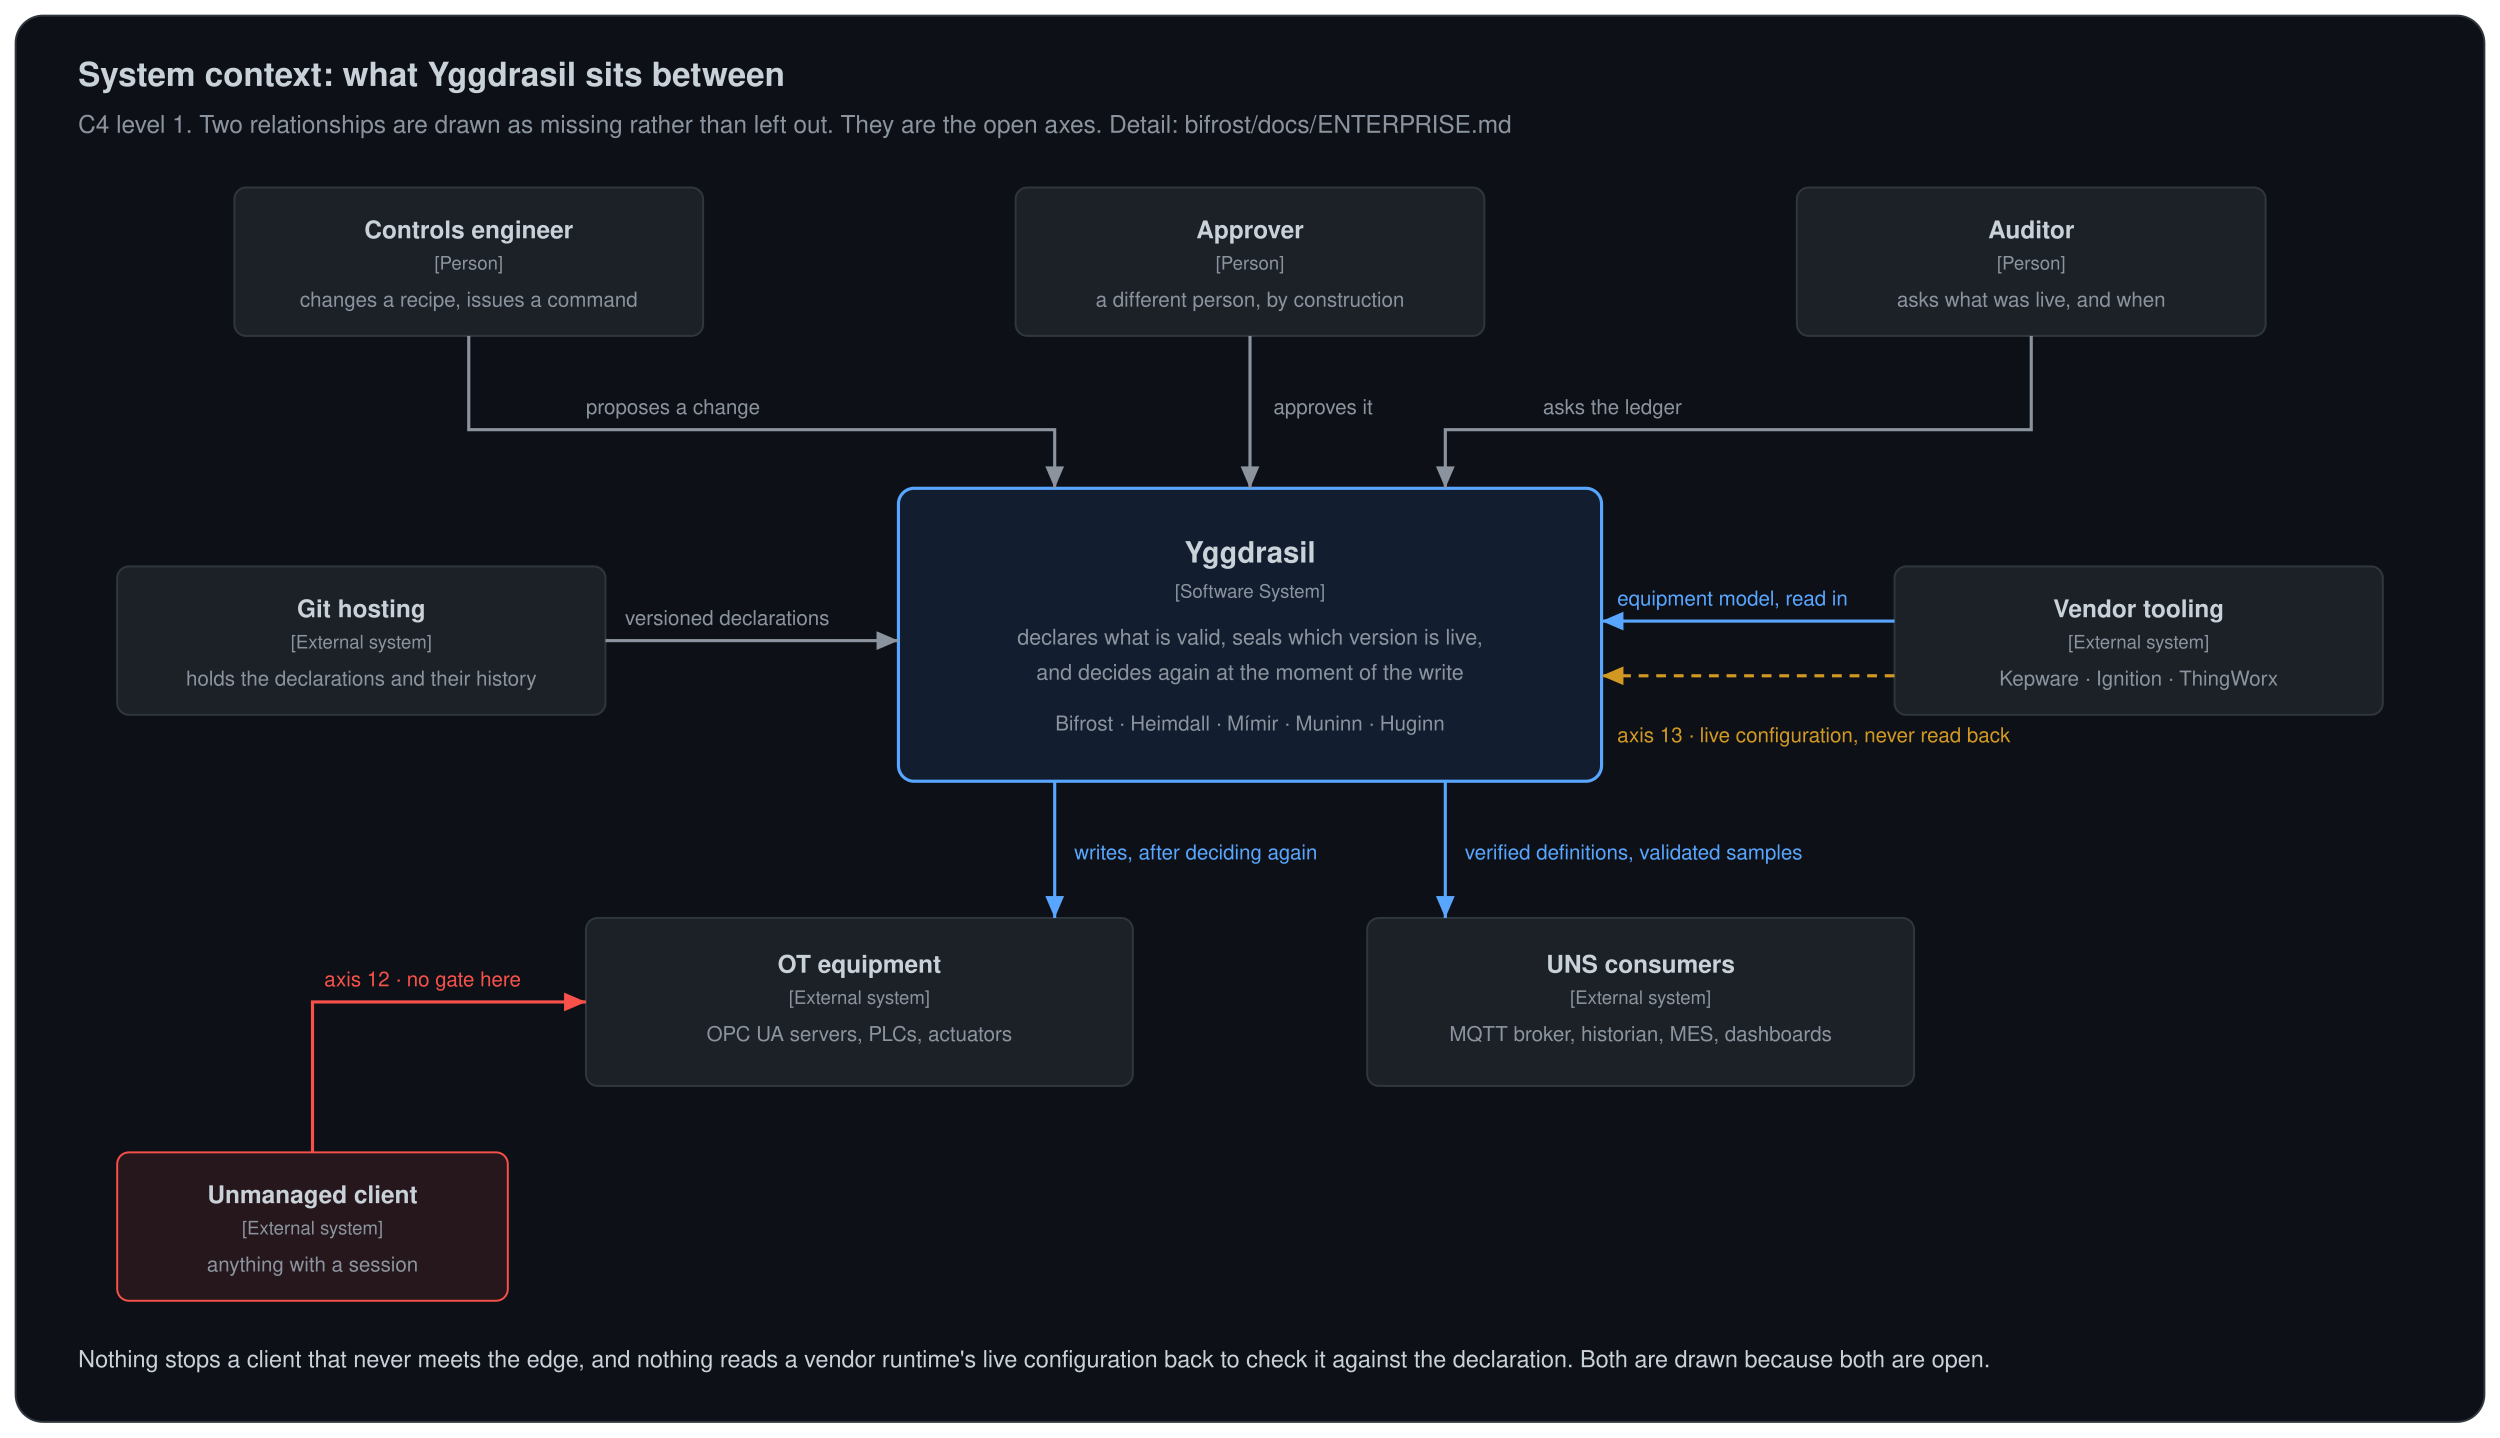
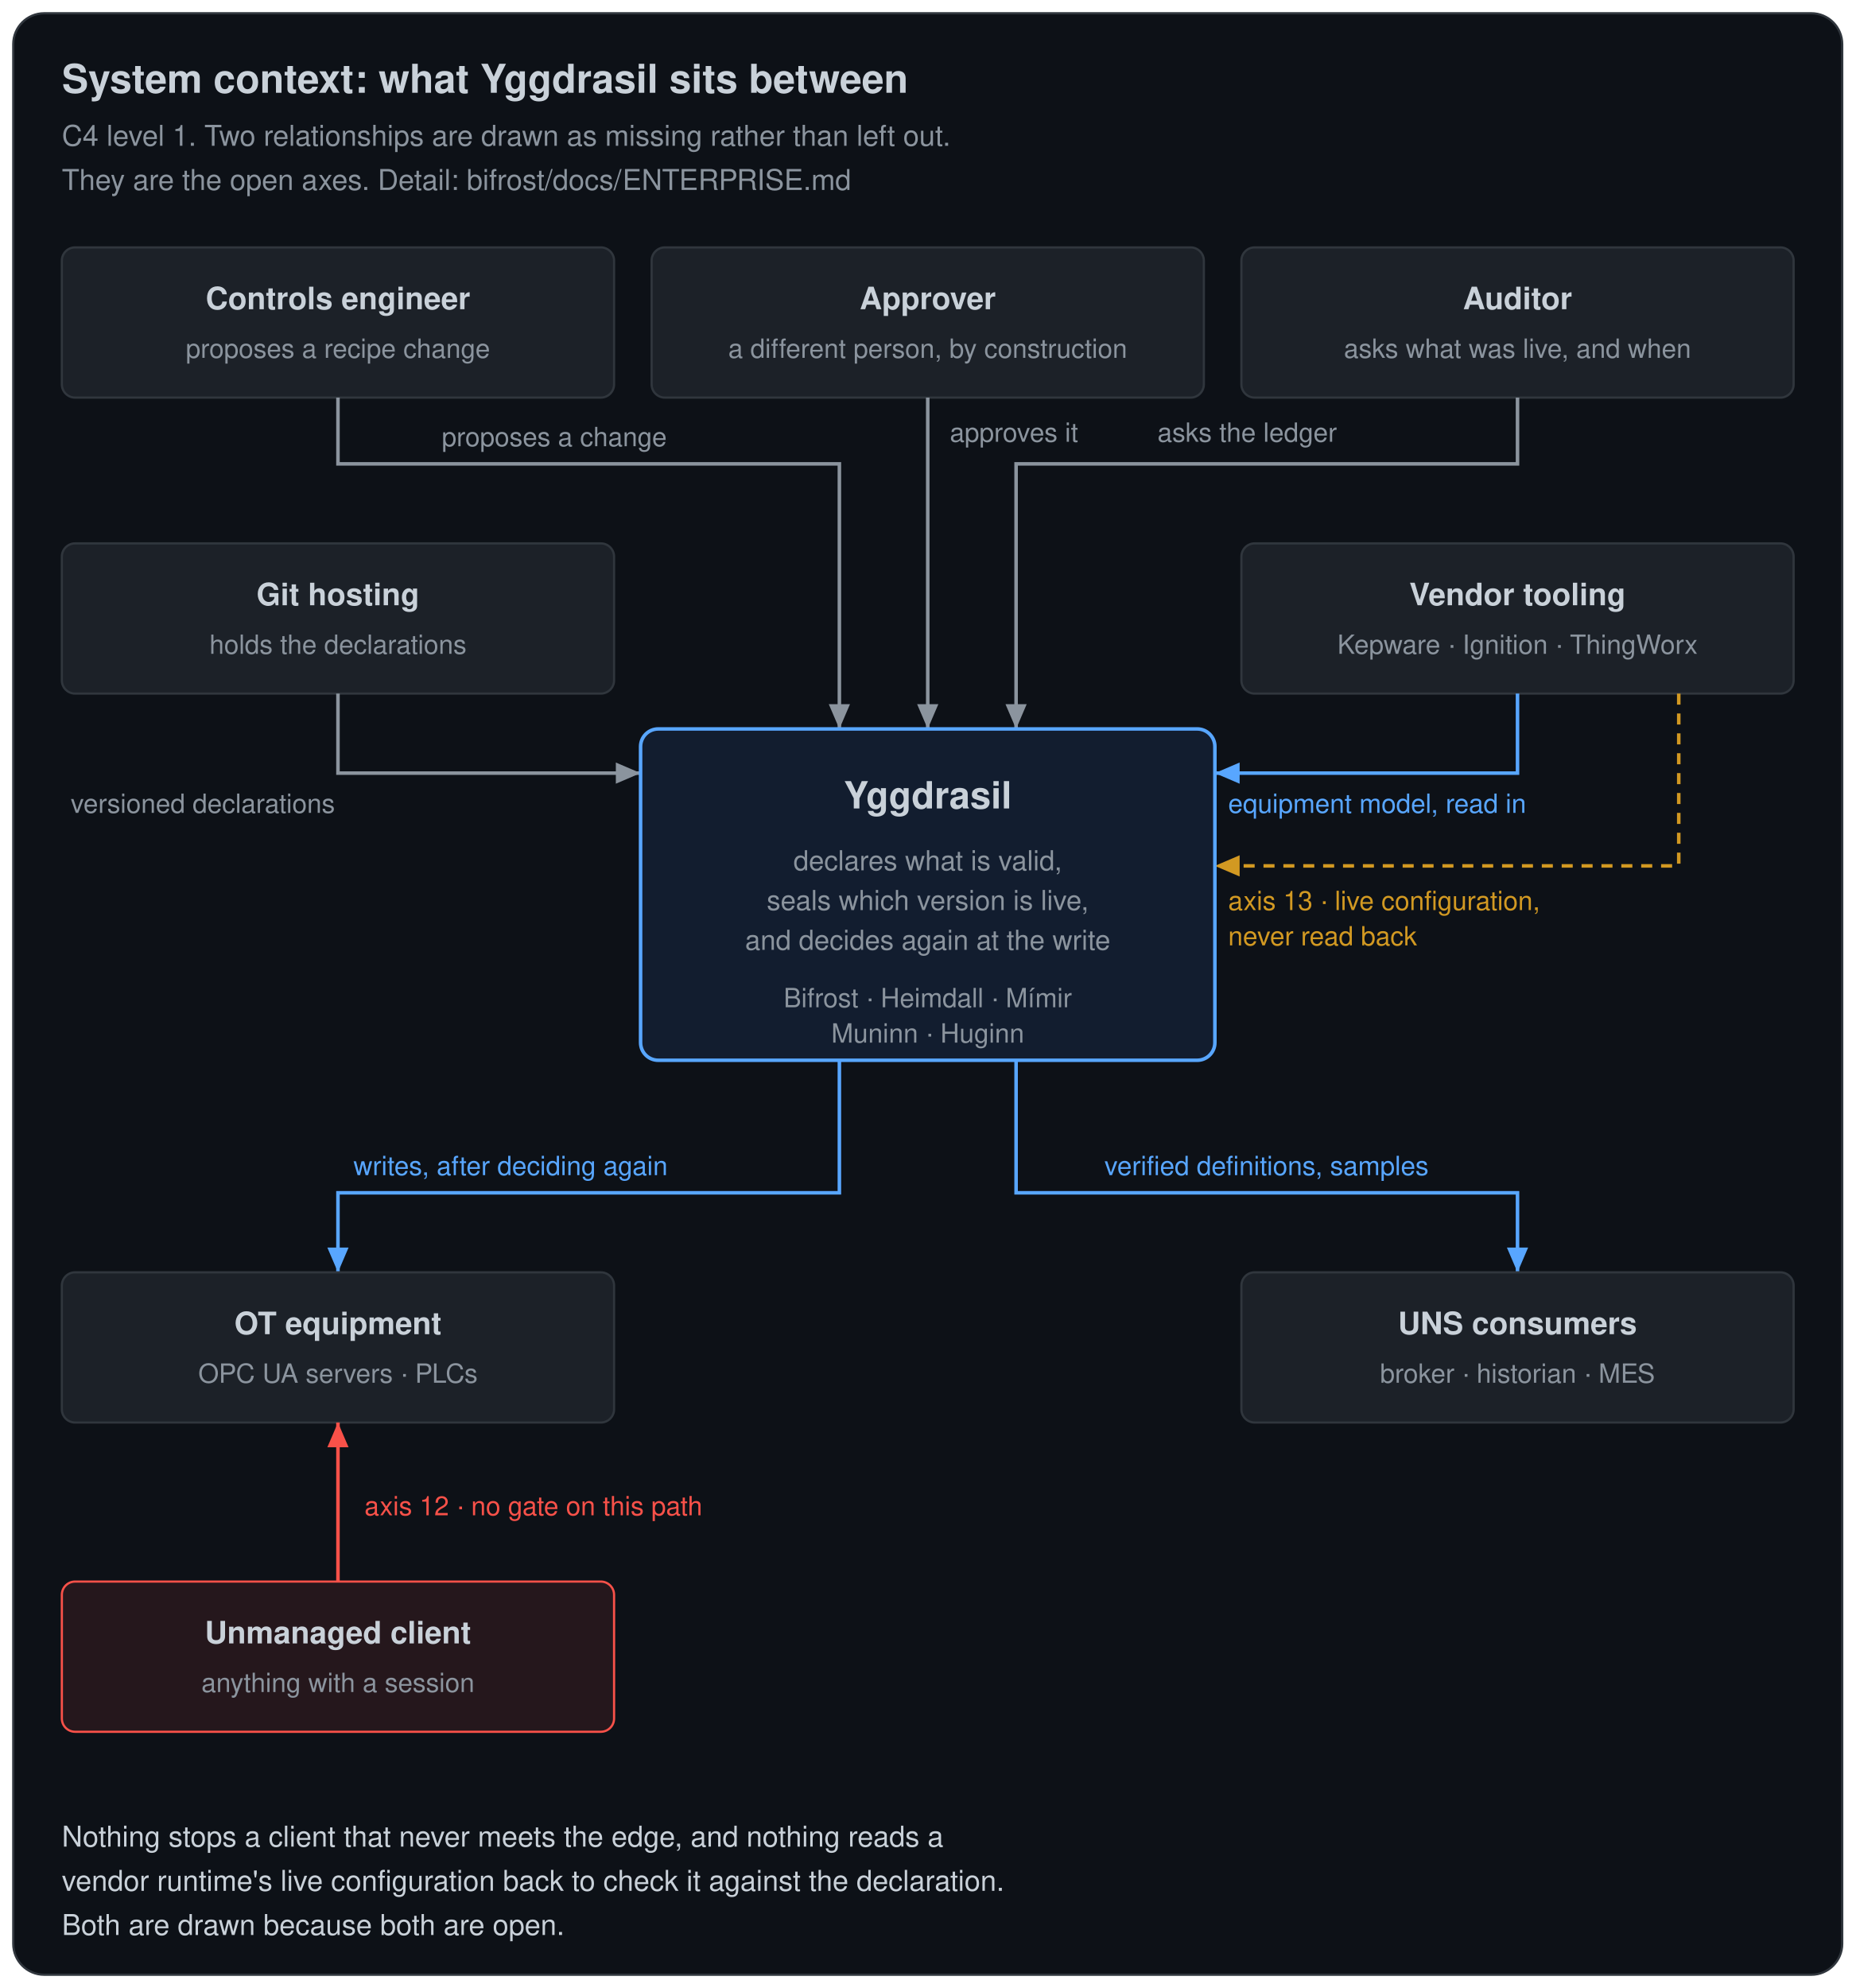
- <svg xmlns="http://www.w3.org/2000/svg" width="1280" height="736" viewBox="0 0 1280 736" font-family="-apple-system,Segoe UI,Helvetica,Arial,sans-serif">
+ <svg xmlns="http://www.w3.org/2000/svg" width="840" height="900" viewBox="0 0 840 900" font-family="-apple-system,Segoe UI,Helvetica,Arial,sans-serif">
  <defs>
    <marker id="scG" markerWidth="9" markerHeight="9" refX="7" refY="3" orient="auto">
      <path d="M0,0 L7,3 L0,6 Z" fill="#8b949e" />
    </marker>
    <marker id="scB" markerWidth="9" markerHeight="9" refX="7" refY="3" orient="auto">
      <path d="M0,0 L7,3 L0,6 Z" fill="#58a6ff" />
    </marker>
    <marker id="scA" markerWidth="9" markerHeight="9" refX="7" refY="3" orient="auto">
      <path d="M0,0 L7,3 L0,6 Z" fill="#d29922" />
    </marker>
    <marker id="scR" markerWidth="9" markerHeight="9" refX="7" refY="3" orient="auto">
      <path d="M0,0 L7,3 L0,6 Z" fill="#f85149" />
    </marker>
  </defs>
-   <rect x="8" y="8" width="1264" height="720" rx="14" fill="#0d1117" stroke="#30363d" />
-   <text x="40" y="44" font-size="17" font-weight="600" fill="#c9d1d9">System context: what Yggdrasil sits between</text>
-   <text x="40" y="68" font-size="12.5" fill="#8b949e">C4 level 1. Two relationships are drawn as missing rather than left out. They are the open axes. Detail: bifrost/docs/ENTERPRISE.md</text>
-   <rect x="120" y="96" width="240" height="76" rx="6" fill="#1c2128" stroke="#30363d" />
-   <text x="240" y="122" font-size="12.5" font-weight="600" fill="#c9d1d9" text-anchor="middle">Controls engineer</text>
-   <text x="240" y="138" font-size="9.5" fill="#8b949e" text-anchor="middle">[Person]</text>
-   <text x="240" y="157" font-size="10.5" fill="#8b949e" text-anchor="middle">changes a recipe, issues a command</text>
-   <rect x="520" y="96" width="240" height="76" rx="6" fill="#1c2128" stroke="#30363d" />
-   <text x="640" y="122" font-size="12.5" font-weight="600" fill="#c9d1d9" text-anchor="middle">Approver</text>
-   <text x="640" y="138" font-size="9.5" fill="#8b949e" text-anchor="middle">[Person]</text>
-   <text x="640" y="157" font-size="10.5" fill="#8b949e" text-anchor="middle">a different person, by construction</text>
-   <rect x="920" y="96" width="240" height="76" rx="6" fill="#1c2128" stroke="#30363d" />
-   <text x="1040" y="122" font-size="12.5" font-weight="600" fill="#c9d1d9" text-anchor="middle">Auditor</text>
-   <text x="1040" y="138" font-size="9.5" fill="#8b949e" text-anchor="middle">[Person]</text>
-   <text x="1040" y="157" font-size="10.5" fill="#8b949e" text-anchor="middle">asks what was live, and when</text>
-   <rect x="460" y="250" width="360" height="150" rx="8" fill="#121d2f" stroke="#58a6ff" stroke-width="1.6" />
-   <text x="640" y="288" font-size="15" font-weight="600" fill="#c9d1d9" text-anchor="middle">Yggdrasil</text>
-   <text x="640" y="306" font-size="9.5" fill="#8b949e" text-anchor="middle">[Software System]</text>
-   <text x="640" y="330" font-size="11" fill="#8b949e" text-anchor="middle">declares what is valid, seals which version is live,</text>
-   <text x="640" y="348" font-size="11" fill="#8b949e" text-anchor="middle">and decides again at the moment of the write</text>
-   <text x="640" y="374" font-size="10.5" fill="#8b949e" text-anchor="middle">Bifrost · Heimdall · Mímir · Muninn · Huginn</text>
-   <rect x="60" y="290" width="250" height="76" rx="6" fill="#1c2128" stroke="#30363d" />
-   <text x="185" y="316" font-size="12.5" font-weight="600" fill="#c9d1d9" text-anchor="middle">Git hosting</text>
-   <text x="185" y="332" font-size="9.5" fill="#8b949e" text-anchor="middle">[External system]</text>
-   <text x="185" y="351" font-size="10.5" fill="#8b949e" text-anchor="middle">holds the declarations and their history</text>
-   <rect x="970" y="290" width="250" height="76" rx="6" fill="#1c2128" stroke="#30363d" />
-   <text x="1095" y="316" font-size="12.5" font-weight="600" fill="#c9d1d9" text-anchor="middle">Vendor tooling</text>
-   <text x="1095" y="332" font-size="9.5" fill="#8b949e" text-anchor="middle">[External system]</text>
-   <text x="1095" y="351" font-size="10.5" fill="#8b949e" text-anchor="middle">Kepware · Ignition · ThingWorx</text>
-   <rect x="300" y="470" width="280" height="86" rx="6" fill="#1c2128" stroke="#30363d" />
-   <text x="440" y="498" font-size="12.5" font-weight="600" fill="#c9d1d9" text-anchor="middle">OT equipment</text>
-   <text x="440" y="514" font-size="9.5" fill="#8b949e" text-anchor="middle">[External system]</text>
-   <text x="440" y="533" font-size="10.5" fill="#8b949e" text-anchor="middle">OPC UA servers, PLCs, actuators</text>
-   <rect x="700" y="470" width="280" height="86" rx="6" fill="#1c2128" stroke="#30363d" />
-   <text x="840" y="498" font-size="12.5" font-weight="600" fill="#c9d1d9" text-anchor="middle">UNS consumers</text>
-   <text x="840" y="514" font-size="9.5" fill="#8b949e" text-anchor="middle">[External system]</text>
-   <text x="840" y="533" font-size="10.5" fill="#8b949e" text-anchor="middle">MQTT broker, historian, MES, dashboards</text>
-   <rect x="60" y="590" width="200" height="76" rx="6" fill="#25171c" stroke="#f85149" />
-   <text x="160" y="616" font-size="12.5" font-weight="600" fill="#c9d1d9" text-anchor="middle">Unmanaged client</text>
-   <text x="160" y="632" font-size="9.5" fill="#8b949e" text-anchor="middle">[External system]</text>
-   <text x="160" y="651" font-size="10.5" fill="#8b949e" text-anchor="middle">anything with a session</text>
-   <polyline points="240,172 240,220 540,220 540,250" fill="none" stroke="#8b949e" stroke-width="1.6" marker-end="url(#scG)" />
-   <text x="300" y="212" font-size="10.5" fill="#8b949e">proposes a change</text>
-   <polyline points="640,172 640,250" fill="none" stroke="#8b949e" stroke-width="1.6" marker-end="url(#scG)" />
-   <text x="652" y="212" font-size="10.5" fill="#8b949e">approves it</text>
-   <polyline points="1040,172 1040,220 740,220 740,250" fill="none" stroke="#8b949e" stroke-width="1.6" marker-end="url(#scG)" />
-   <text x="790" y="212" font-size="10.5" fill="#8b949e">asks the ledger</text>
-   <polyline points="310,328 460,328" fill="none" stroke="#8b949e" stroke-width="1.6" marker-end="url(#scG)" />
-   <text x="320" y="320" font-size="10.5" fill="#8b949e">versioned declarations</text>
-   <polyline points="970,318 820,318" fill="none" stroke="#58a6ff" stroke-width="1.6" marker-end="url(#scB)" />
-   <text x="828" y="310" font-size="10.5" fill="#58a6ff">equipment model, read in</text>
-   <polyline points="970,346 820,346" fill="none" stroke="#d29922" stroke-width="1.6" stroke-dasharray="5 4" marker-end="url(#scA)" />
-   <text x="828" y="380" font-size="10.5" fill="#d29922">axis 13 · live configuration, never read back</text>
-   <polyline points="540,400 540,470" fill="none" stroke="#58a6ff" stroke-width="1.6" marker-end="url(#scB)" />
-   <text x="550" y="440" font-size="10.5" fill="#58a6ff">writes, after deciding again</text>
-   <polyline points="740,400 740,470" fill="none" stroke="#58a6ff" stroke-width="1.6" marker-end="url(#scB)" />
-   <text x="750" y="440" font-size="10.5" fill="#58a6ff">verified definitions, validated samples</text>
-   <polyline points="160,590 160,513 300,513" fill="none" stroke="#f85149" stroke-width="1.6" marker-end="url(#scR)" />
-   <text x="166" y="505" font-size="10.5" fill="#f85149">axis 12 · no gate here</text>
-   <text x="40" y="700" font-size="12" fill="#c9d1d9">Nothing stops a client that never meets the edge, and nothing reads a vendor runtime's live configuration back to check it against the declaration. Both are drawn because both are open.</text>
+   <rect x="6" y="6" width="828" height="888" rx="14" fill="#0d1117" stroke="#30363d" />
+   <text x="28" y="42" font-size="18" font-weight="600" fill="#c9d1d9">System context: what Yggdrasil sits between</text>
+   <text x="28" y="66" font-size="13" fill="#8b949e">C4 level 1. Two relationships are drawn as missing rather than left out.</text>
+   <text x="28" y="86" font-size="13" fill="#8b949e">They are the open axes. Detail: bifrost/docs/ENTERPRISE.md</text>
+   <rect x="28" y="112" width="250" height="68" rx="6" fill="#1c2128" stroke="#30363d" />
+   <text x="153" y="140" font-size="14" font-weight="600" fill="#c9d1d9" text-anchor="middle">Controls engineer</text>
+   <text x="153" y="162" font-size="12" fill="#8b949e" text-anchor="middle">proposes a recipe change</text>
+   <rect x="295" y="112" width="250" height="68" rx="6" fill="#1c2128" stroke="#30363d" />
+   <text x="420" y="140" font-size="14" font-weight="600" fill="#c9d1d9" text-anchor="middle">Approver</text>
+   <text x="420" y="162" font-size="12" fill="#8b949e" text-anchor="middle">a different person, by construction</text>
+   <rect x="562" y="112" width="250" height="68" rx="6" fill="#1c2128" stroke="#30363d" />
+   <text x="687" y="140" font-size="14" font-weight="600" fill="#c9d1d9" text-anchor="middle">Auditor</text>
+   <text x="687" y="162" font-size="12" fill="#8b949e" text-anchor="middle">asks what was live, and when</text>
+   <polyline points="153,180 153,210 380,210 380,330" fill="none" stroke="#8b949e" stroke-width="1.6" marker-end="url(#scG)" />
+   <text x="200" y="202" font-size="12" fill="#8b949e">proposes a change</text>
+   <polyline points="420,180 420,330" fill="none" stroke="#8b949e" stroke-width="1.6" marker-end="url(#scG)" />
+   <text x="430" y="200" font-size="12" fill="#8b949e">approves it</text>
+   <polyline points="687,180 687,210 460,210 460,330" fill="none" stroke="#8b949e" stroke-width="1.6" marker-end="url(#scG)" />
+   <text x="524" y="200" font-size="12" fill="#8b949e">asks the ledger</text>
+   <rect x="28" y="246" width="250" height="68" rx="6" fill="#1c2128" stroke="#30363d" />
+   <text x="153" y="274" font-size="14" font-weight="600" fill="#c9d1d9" text-anchor="middle">Git hosting</text>
+   <text x="153" y="296" font-size="12" fill="#8b949e" text-anchor="middle">holds the declarations</text>
+   <rect x="562" y="246" width="250" height="68" rx="6" fill="#1c2128" stroke="#30363d" />
+   <text x="687" y="274" font-size="14" font-weight="600" fill="#c9d1d9" text-anchor="middle">Vendor tooling</text>
+   <text x="687" y="296" font-size="12" fill="#8b949e" text-anchor="middle">Kepware · Ignition · ThingWorx</text>
+   <polyline points="153,314 153,350 290,350" fill="none" stroke="#8b949e" stroke-width="1.6" marker-end="url(#scG)" />
+   <text x="32" y="368" font-size="12" fill="#8b949e">versioned declarations</text>
+   <polyline points="687,314 687,350 550,350" fill="none" stroke="#58a6ff" stroke-width="1.6" marker-end="url(#scB)" />
+   <text x="556" y="368" font-size="12" fill="#58a6ff">equipment model, read in</text>
+   <polyline points="760,314 760,392 550,392" fill="none" stroke="#d29922" stroke-width="1.6" stroke-dasharray="5 4" marker-end="url(#scA)" />
+   <text x="556" y="412" font-size="12" fill="#d29922">axis 13 · live configuration,</text>
+   <text x="556" y="428" font-size="12" fill="#d29922">never read back</text>
+   <rect x="290" y="330" width="260" height="150" rx="8" fill="#121d2f" stroke="#58a6ff" stroke-width="1.6" />
+   <text x="420" y="366" font-size="17" font-weight="600" fill="#c9d1d9" text-anchor="middle">Yggdrasil</text>
+   <text x="420" y="394" font-size="12.5" fill="#8b949e" text-anchor="middle">declares what is valid,</text>
+   <text x="420" y="412" font-size="12.5" fill="#8b949e" text-anchor="middle">seals which version is live,</text>
+   <text x="420" y="430" font-size="12.5" fill="#8b949e" text-anchor="middle">and decides again at the write</text>
+   <text x="420" y="456" font-size="12" fill="#8b949e" text-anchor="middle">Bifrost · Heimdall · Mímir</text>
+   <text x="420" y="472" font-size="12" fill="#8b949e" text-anchor="middle">Muninn · Huginn</text>
+   <polyline points="380,480 380,540 153,540 153,576" fill="none" stroke="#58a6ff" stroke-width="1.6" marker-end="url(#scB)" />
+   <text x="160" y="532" font-size="12" fill="#58a6ff">writes, after deciding again</text>
+   <polyline points="460,480 460,540 687,540 687,576" fill="none" stroke="#58a6ff" stroke-width="1.6" marker-end="url(#scB)" />
+   <text x="500" y="532" font-size="12" fill="#58a6ff">verified definitions, samples</text>
+   <rect x="28" y="576" width="250" height="68" rx="6" fill="#1c2128" stroke="#30363d" />
+   <text x="153" y="604" font-size="14" font-weight="600" fill="#c9d1d9" text-anchor="middle">OT equipment</text>
+   <text x="153" y="626" font-size="12" fill="#8b949e" text-anchor="middle">OPC UA servers · PLCs</text>
+   <rect x="562" y="576" width="250" height="68" rx="6" fill="#1c2128" stroke="#30363d" />
+   <text x="687" y="604" font-size="14" font-weight="600" fill="#c9d1d9" text-anchor="middle">UNS consumers</text>
+   <text x="687" y="626" font-size="12" fill="#8b949e" text-anchor="middle">broker · historian · MES</text>
+   <rect x="28" y="716" width="250" height="68" rx="6" fill="#25171c" stroke="#f85149" />
+   <text x="153" y="744" font-size="14" font-weight="600" fill="#c9d1d9" text-anchor="middle">Unmanaged client</text>
+   <text x="153" y="766" font-size="12" fill="#8b949e" text-anchor="middle">anything with a session</text>
+   <polyline points="153,716 153,644" fill="none" stroke="#f85149" stroke-width="1.6" marker-end="url(#scR)" />
+   <text x="165" y="686" font-size="12" fill="#f85149">axis 12 · no gate on this path</text>
+   <text x="28" y="836" font-size="13" fill="#c9d1d9">Nothing stops a client that never meets the edge, and nothing reads a</text>
+   <text x="28" y="856" font-size="13" fill="#c9d1d9">vendor runtime's live configuration back to check it against the declaration.</text>
+   <text x="28" y="876" font-size="13" fill="#c9d1d9">Both are drawn because both are open.</text>
</svg>
